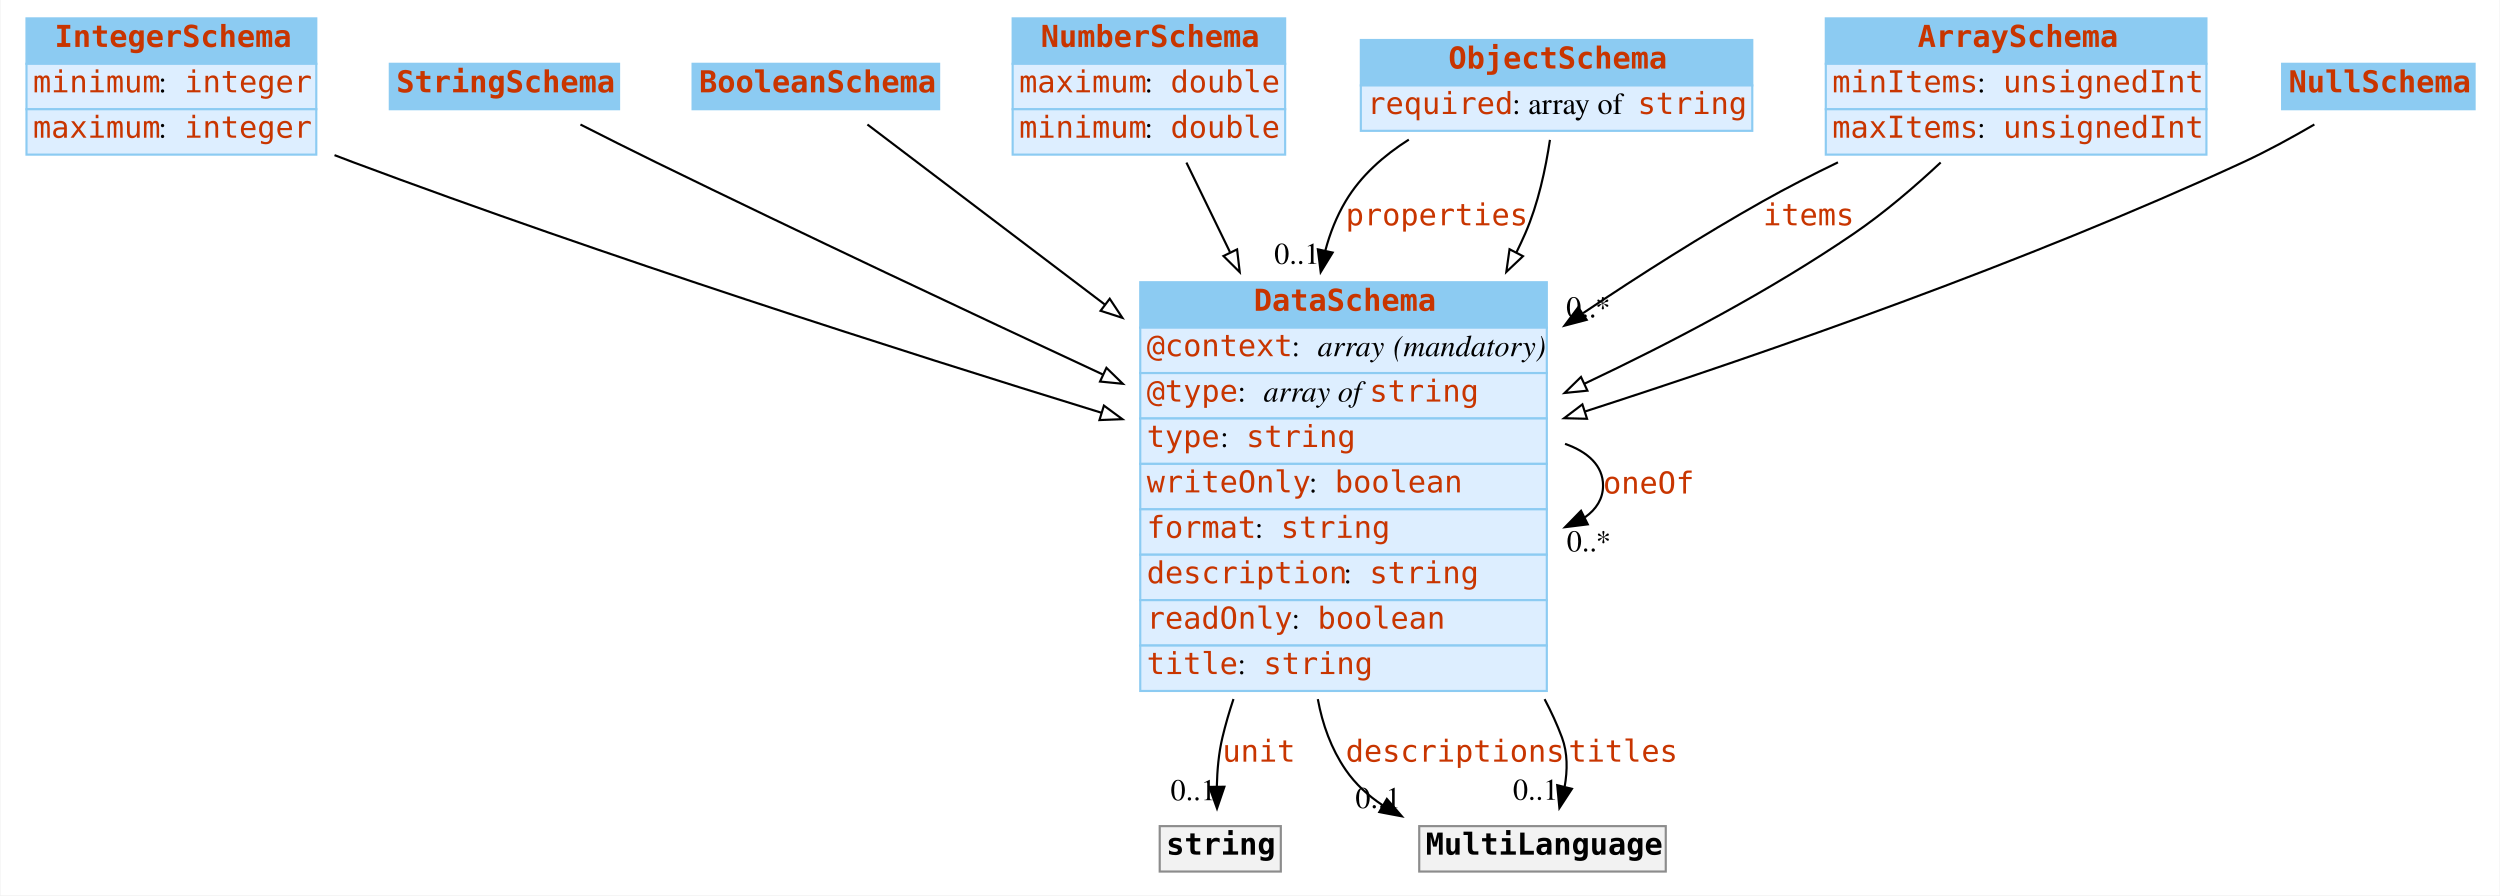
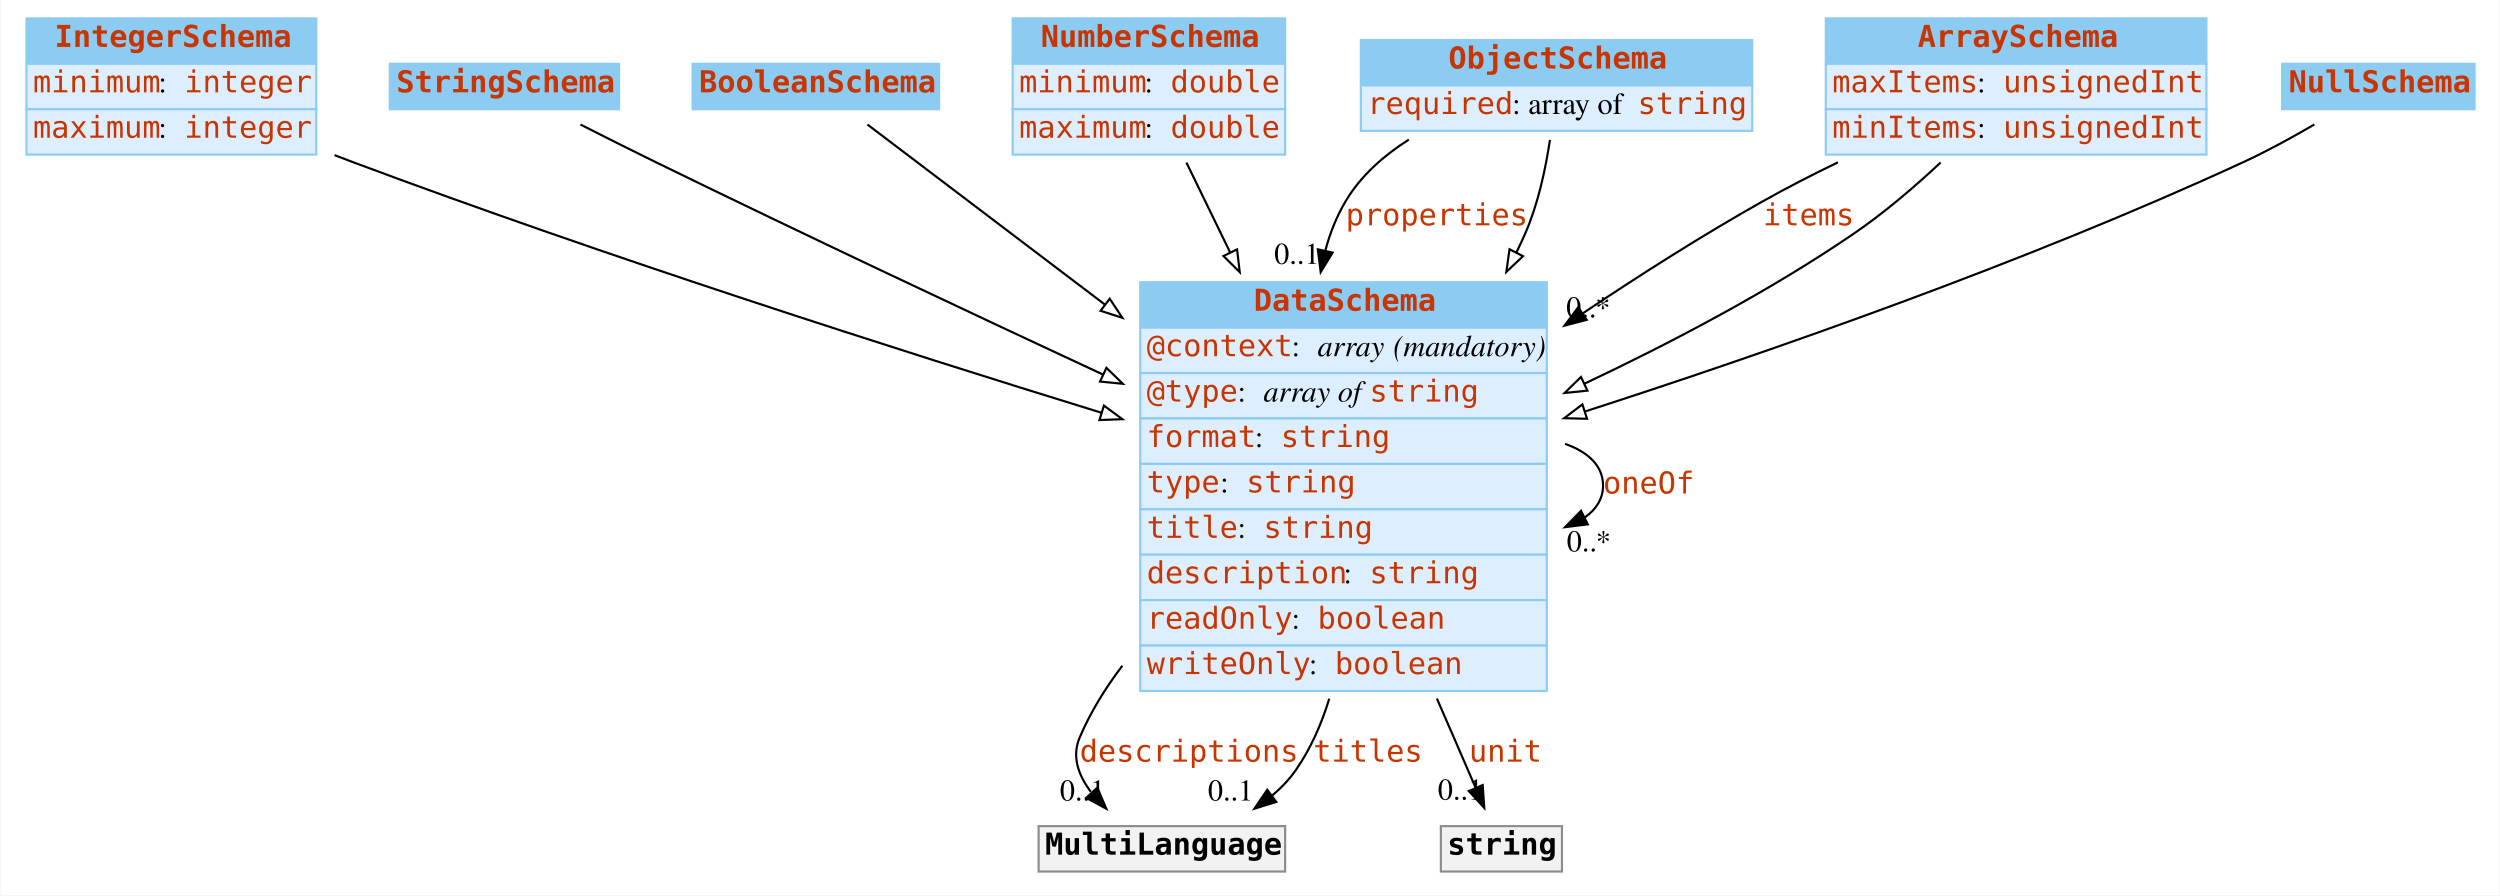
<svg xmlns="http://www.w3.org/2000/svg" width="1156pt" height="414pt" viewBox="0.00 0.00 1155.50 414.00">
  <g id="graph0" class="graph" transform="scale(1 1) rotate(0) translate(4 410)">
    <polygon fill="#ffffff" stroke="transparent" points="-4,4 -4,-410 1151.5,-410 1151.5,4 -4,4" />
    <g id="node1" class="node">
      <polygon fill="#8ccbf2" stroke="transparent" points="8,-380.5 8,-401.5 142,-401.5 142,-380.5 8,-380.5" />
      <polygon fill="none" stroke="#8ccbf2" points="8,-380.5 8,-401.5 142,-401.5 142,-380.5 8,-380.5" />
      <text text-anchor="start" x="21" y="-388.3" font-family="mono" font-weight="bold" font-size="14.00" fill="#c83500">IntegerSchema</text>
      <polygon fill="#ddeeff" stroke="transparent" points="8,-359.5 8,-380.5 142,-380.5 142,-359.5 8,-359.5" />
      <polygon fill="none" stroke="#8ccbf2" points="8,-359.5 8,-380.5 142,-380.5 142,-359.5 8,-359.5" />
      <text text-anchor="start" x="11" y="-367.3" font-family="mono" font-size="14.00" fill="#c83500">minimum</text>
      <text text-anchor="start" x="69" y="-367.3" font-family="Times,serif" font-size="14.00" fill="#000000"> : </text>
      <text text-anchor="start" x="81" y="-367.3" font-family="mono" font-size="14.00" fill="#c83500">integer</text>
      <polygon fill="#ddeeff" stroke="transparent" points="8,-338.5 8,-359.5 142,-359.5 142,-338.5 8,-338.5" />
      <polygon fill="none" stroke="#8ccbf2" points="8,-338.5 8,-359.5 142,-359.5 142,-338.5 8,-338.5" />
      <text text-anchor="start" x="11" y="-346.3" font-family="mono" font-size="14.00" fill="#c83500">maximum</text>
      <text text-anchor="start" x="69" y="-346.3" font-family="Times,serif" font-size="14.00" fill="#000000"> : </text>
      <text text-anchor="start" x="81" y="-346.3" font-family="mono" font-size="14.00" fill="#c83500">integer</text>
    </g>
    <g id="node8" class="node">
      <polygon fill="#8ccbf2" stroke="transparent" points="523,-258.5 523,-279.5 711,-279.5 711,-258.5 523,-258.5" />
      <polygon fill="none" stroke="#8ccbf2" points="523,-258.5 523,-279.5 711,-279.5 711,-258.5 523,-258.5" />
      <text text-anchor="start" x="575.5" y="-266.3" font-family="mono" font-weight="bold" font-size="14.00" fill="#c83500">DataSchema</text>
      <polygon fill="#ddeeff" stroke="transparent" points="523,-237.5 523,-258.5 711,-258.5 711,-237.5 523,-237.5" />
      <polygon fill="none" stroke="#8ccbf2" points="523,-237.5 523,-258.5 711,-258.5 711,-237.5 523,-237.5" />
      <text text-anchor="start" x="526" y="-245.3" font-family="mono" font-size="14.00" fill="#c83500">@context</text>
      <text text-anchor="start" x="593" y="-245.3" font-family="Times,serif" font-size="14.00" fill="#000000"> : </text>
      <text text-anchor="start" x="605" y="-245.3" font-family="Times,serif" font-style="italic" font-size="14.00" fill="#000000">array</text>
      <text text-anchor="start" x="636" y="-245.3" font-family="Times,serif" font-size="14.00" fill="#000000"> </text>
      <text text-anchor="start" x="640" y="-245.3" font-family="Times,serif" font-style="italic" font-size="14.00" fill="#000000">(mandatory)</text>
      <polygon fill="#ddeeff" stroke="transparent" points="523,-216.5 523,-237.5 711,-237.5 711,-216.5 523,-216.5" />
      <polygon fill="none" stroke="#8ccbf2" points="523,-216.5 523,-237.5 711,-237.5 711,-216.5 523,-216.5" />
      <text text-anchor="start" x="526" y="-224.3" font-family="mono" font-size="14.00" fill="#c83500">@type</text>
      <text text-anchor="start" x="568" y="-224.3" font-family="Times,serif" font-size="14.00" fill="#000000"> : </text>
      <text text-anchor="start" x="580" y="-224.3" font-family="Times,serif" font-style="italic" font-size="14.00" fill="#000000">array of </text>
      <text text-anchor="start" x="629" y="-224.3" font-family="mono" font-size="14.00" fill="#c83500">string</text>
      <polygon fill="#ddeeff" stroke="transparent" points="523,-195.5 523,-216.5 711,-216.5 711,-195.5 523,-195.5" />
      <polygon fill="none" stroke="#8ccbf2" points="523,-195.5 523,-216.5 711,-216.5 711,-195.5 523,-195.5" />
-       <text text-anchor="start" x="526" y="-203.3" font-family="mono" font-size="14.00" fill="#c83500">type</text>
-       <text text-anchor="start" x="560" y="-203.3" font-family="Times,serif" font-size="14.00" fill="#000000"> : </text>
-       <text text-anchor="start" x="572" y="-203.3" font-family="mono" font-size="14.00" fill="#c83500">string</text>
+       <text text-anchor="start" x="526" y="-203.3" font-family="mono" font-size="14.00" fill="#c83500">format</text>
+       <text text-anchor="start" x="576" y="-203.3" font-family="Times,serif" font-size="14.00" fill="#000000"> : </text>
+       <text text-anchor="start" x="588" y="-203.3" font-family="mono" font-size="14.00" fill="#c83500">string</text>
      <polygon fill="#ddeeff" stroke="transparent" points="523,-174.5 523,-195.5 711,-195.5 711,-174.5 523,-174.5" />
      <polygon fill="none" stroke="#8ccbf2" points="523,-174.5 523,-195.5 711,-195.5 711,-174.5 523,-174.5" />
-       <text text-anchor="start" x="526" y="-182.3" font-family="mono" font-size="14.00" fill="#c83500">writeOnly</text>
-       <text text-anchor="start" x="601" y="-182.3" font-family="Times,serif" font-size="14.00" fill="#000000"> : </text>
-       <text text-anchor="start" x="613" y="-182.3" font-family="mono" font-size="14.00" fill="#c83500">boolean</text>
+       <text text-anchor="start" x="526" y="-182.3" font-family="mono" font-size="14.00" fill="#c83500">type</text>
+       <text text-anchor="start" x="560" y="-182.3" font-family="Times,serif" font-size="14.00" fill="#000000"> : </text>
+       <text text-anchor="start" x="572" y="-182.3" font-family="mono" font-size="14.00" fill="#c83500">string</text>
      <polygon fill="#ddeeff" stroke="transparent" points="523,-153.5 523,-174.5 711,-174.5 711,-153.5 523,-153.5" />
      <polygon fill="none" stroke="#8ccbf2" points="523,-153.5 523,-174.5 711,-174.5 711,-153.5 523,-153.5" />
-       <text text-anchor="start" x="526" y="-161.3" font-family="mono" font-size="14.00" fill="#c83500">format</text>
-       <text text-anchor="start" x="576" y="-161.3" font-family="Times,serif" font-size="14.00" fill="#000000"> : </text>
-       <text text-anchor="start" x="588" y="-161.3" font-family="mono" font-size="14.00" fill="#c83500">string</text>
+       <text text-anchor="start" x="526" y="-161.3" font-family="mono" font-size="14.00" fill="#c83500">title</text>
+       <text text-anchor="start" x="568" y="-161.3" font-family="Times,serif" font-size="14.00" fill="#000000"> : </text>
+       <text text-anchor="start" x="580" y="-161.3" font-family="mono" font-size="14.00" fill="#c83500">string</text>
      <polygon fill="#ddeeff" stroke="transparent" points="523,-132.5 523,-153.5 711,-153.5 711,-132.5 523,-132.5" />
      <polygon fill="none" stroke="#8ccbf2" points="523,-132.5 523,-153.5 711,-153.5 711,-132.5 523,-132.5" />
      <text text-anchor="start" x="526" y="-140.3" font-family="mono" font-size="14.00" fill="#c83500">description</text>
      <text text-anchor="start" x="617" y="-140.3" font-family="Times,serif" font-size="14.00" fill="#000000"> : </text>
      <text text-anchor="start" x="629" y="-140.3" font-family="mono" font-size="14.00" fill="#c83500">string</text>
      <polygon fill="#ddeeff" stroke="transparent" points="523,-111.5 523,-132.5 711,-132.5 711,-111.5 523,-111.5" />
      <polygon fill="none" stroke="#8ccbf2" points="523,-111.5 523,-132.5 711,-132.5 711,-111.5 523,-111.5" />
      <text text-anchor="start" x="526" y="-119.3" font-family="mono" font-size="14.00" fill="#c83500">readOnly</text>
      <text text-anchor="start" x="593" y="-119.3" font-family="Times,serif" font-size="14.00" fill="#000000"> : </text>
      <text text-anchor="start" x="605" y="-119.3" font-family="mono" font-size="14.00" fill="#c83500">boolean</text>
      <polygon fill="#ddeeff" stroke="transparent" points="523,-90.5 523,-111.5 711,-111.5 711,-90.5 523,-90.5" />
      <polygon fill="none" stroke="#8ccbf2" points="523,-90.5 523,-111.5 711,-111.5 711,-90.5 523,-90.5" />
-       <text text-anchor="start" x="526" y="-98.3" font-family="mono" font-size="14.00" fill="#c83500">title</text>
-       <text text-anchor="start" x="568" y="-98.3" font-family="Times,serif" font-size="14.00" fill="#000000"> : </text>
-       <text text-anchor="start" x="580" y="-98.3" font-family="mono" font-size="14.00" fill="#c83500">string</text>
+       <text text-anchor="start" x="526" y="-98.3" font-family="mono" font-size="14.00" fill="#c83500">writeOnly</text>
+       <text text-anchor="start" x="601" y="-98.3" font-family="Times,serif" font-size="14.00" fill="#000000"> : </text>
+       <text text-anchor="start" x="613" y="-98.3" font-family="mono" font-size="14.00" fill="#c83500">boolean</text>
    </g>
-     <g id="edge9" class="edge">
+     <g id="edge8" class="edge">
      <path fill="none" stroke="#000000" d="M150.436,-338.265C153.32,-337.146 156.182,-336.053 159,-335 275.723,-291.374 411.699,-247.894 504.991,-219.165" />
      <polygon fill="#ffffff" stroke="#000000" points="506.202,-222.454 514.732,-216.171 504.145,-215.763 506.202,-222.454" />
    </g>
    <g id="node2" class="node">
      <polygon fill="#8ccbf2" stroke="transparent" points="176,-359.5 176,-380.5 282,-380.5 282,-359.5 176,-359.5" />
      <polygon fill="none" stroke="#8ccbf2" points="176,-359.5 176,-380.5 282,-380.5 282,-359.5 176,-359.5" />
      <text text-anchor="start" x="179" y="-367.3" font-family="mono" font-weight="bold" font-size="14.00" fill="#c83500">StringSchema</text>
    </g>
    <g id="edge13" class="edge">
      <path fill="none" stroke="#000000" d="M264.149,-352.416C275.262,-346.768 287.613,-340.562 299,-335 367.301,-301.635 444.45,-265.332 505.653,-236.855" />
      <polygon fill="#ffffff" stroke="#000000" points="507.357,-239.923 514.949,-232.533 504.406,-233.576 507.357,-239.923" />
    </g>
    <g id="node3" class="node">
      <polygon fill="#8ccbf2" stroke="transparent" points="316,-359.5 316,-380.5 430,-380.5 430,-359.5 316,-359.5" />
      <polygon fill="none" stroke="#8ccbf2" points="316,-359.5 316,-380.5 430,-380.5 430,-359.5 316,-359.5" />
      <text text-anchor="start" x="319" y="-367.3" font-family="mono" font-weight="bold" font-size="14.00" fill="#c83500">BooleanSchema</text>
    </g>
-     <g id="edge11" class="edge">
+     <g id="edge9" class="edge">
      <path fill="none" stroke="#000000" d="M396.84,-352.425C422.584,-332.905 465.448,-300.406 506.548,-269.245" />
      <polygon fill="#ffffff" stroke="#000000" points="508.885,-271.865 514.739,-263.034 504.655,-266.287 508.885,-271.865" />
    </g>
    <g id="node4" class="node">
      <polygon fill="#8ccbf2" stroke="transparent" points="464,-380.5 464,-401.5 590,-401.5 590,-380.5 464,-380.5" />
      <polygon fill="none" stroke="#8ccbf2" points="464,-380.5 464,-401.5 590,-401.5 590,-380.5 464,-380.5" />
      <text text-anchor="start" x="477" y="-388.3" font-family="mono" font-weight="bold" font-size="14.00" fill="#c83500">NumberSchema</text>
      <polygon fill="#ddeeff" stroke="transparent" points="464,-359.5 464,-380.5 590,-380.5 590,-359.5 464,-359.5" />
      <polygon fill="none" stroke="#8ccbf2" points="464,-359.5 464,-380.5 590,-380.5 590,-359.5 464,-359.5" />
-       <text text-anchor="start" x="467" y="-367.3" font-family="mono" font-size="14.00" fill="#c83500">maximum</text>
+       <text text-anchor="start" x="467" y="-367.3" font-family="mono" font-size="14.00" fill="#c83500">minimum</text>
      <text text-anchor="start" x="525" y="-367.3" font-family="Times,serif" font-size="14.00" fill="#000000"> : </text>
      <text text-anchor="start" x="537" y="-367.3" font-family="mono" font-size="14.00" fill="#c83500">double</text>
      <polygon fill="#ddeeff" stroke="transparent" points="464,-338.5 464,-359.5 590,-359.5 590,-338.5 464,-338.5" />
      <polygon fill="none" stroke="#8ccbf2" points="464,-338.5 464,-359.5 590,-359.5 590,-338.5 464,-338.5" />
-       <text text-anchor="start" x="467" y="-346.3" font-family="mono" font-size="14.00" fill="#c83500">minimum</text>
+       <text text-anchor="start" x="467" y="-346.3" font-family="mono" font-size="14.00" fill="#c83500">maximum</text>
      <text text-anchor="start" x="525" y="-346.3" font-family="Times,serif" font-size="14.00" fill="#000000"> : </text>
      <text text-anchor="start" x="537" y="-346.3" font-family="mono" font-size="14.00" fill="#c83500">double</text>
    </g>
-     <g id="edge7" class="edge">
+     <g id="edge12" class="edge">
      <path fill="none" stroke="#000000" d="M544.353,-334.83C550.275,-322.657 557.24,-308.34 564.472,-293.474" />
      <polygon fill="#ffffff" stroke="#000000" points="567.775,-294.685 569.003,-284.161 561.481,-291.622 567.775,-294.685" />
    </g>
    <g id="node5" class="node">
      <polygon fill="#8ccbf2" stroke="transparent" points="625,-370.5 625,-391.5 806,-391.5 806,-370.5 625,-370.5" />
      <polygon fill="none" stroke="#8ccbf2" points="625,-370.5 625,-391.5 806,-391.5 806,-370.5 625,-370.5" />
      <text text-anchor="start" x="665.5" y="-378.3" font-family="mono" font-weight="bold" font-size="14.00" fill="#c83500">ObjectSchema</text>
      <polygon fill="#ddeeff" stroke="transparent" points="625,-349.5 625,-370.5 806,-370.5 806,-349.5 625,-349.5" />
      <polygon fill="none" stroke="#8ccbf2" points="625,-349.5 625,-370.5 806,-370.5 806,-349.5 625,-349.5" />
      <text text-anchor="start" x="628" y="-357.3" font-family="mono" font-size="14.00" fill="#c83500">required</text>
      <text text-anchor="start" x="695" y="-357.3" font-family="Times,serif" font-size="14.00" fill="#000000"> : array of </text>
      <text text-anchor="start" x="753" y="-357.3" font-family="mono" font-size="14.00" fill="#c83500">string</text>
    </g>
    <g id="edge1" class="edge">
      <path fill="none" stroke="#000000" d="M647.192,-345.442C635.56,-338.071 624.987,-328.731 618,-317 613.764,-309.888 610.708,-302.153 608.582,-294.114" />
      <polygon fill="#000000" stroke="#000000" points="611.969,-293.213 606.435,-284.178 605.127,-294.692 611.969,-293.213" />
      <text text-anchor="start" x="618" y="-305.8" font-family="mono" font-size="14.00" fill="#c83500">properties</text>
      <text text-anchor="middle" x="595.435" y="-287.978" font-family="Times,serif" font-size="14.00" fill="#000000">0..1</text>
    </g>
-     <g id="edge10" class="edge">
+     <g id="edge11" class="edge">
      <path fill="none" stroke="#000000" d="M712.444,-345.316C710.46,-332.021 706.994,-315.674 701,-302 699.739,-299.124 698.399,-296.249 696.991,-293.382" />
      <polygon fill="#ffffff" stroke="#000000" points="699.976,-291.535 692.273,-284.261 693.758,-294.751 699.976,-291.535" />
    </g>
    <g id="node6" class="node">
      <polygon fill="#8ccbf2" stroke="transparent" points="840,-380.5 840,-401.5 1016,-401.5 1016,-380.5 840,-380.5" />
      <polygon fill="none" stroke="#8ccbf2" points="840,-380.5 840,-401.5 1016,-401.5 1016,-380.5 840,-380.5" />
      <text text-anchor="start" x="882.5" y="-388.3" font-family="mono" font-weight="bold" font-size="14.00" fill="#c83500">ArraySchema</text>
      <polygon fill="#ddeeff" stroke="transparent" points="840,-359.5 840,-380.5 1016,-380.5 1016,-359.5 840,-359.5" />
      <polygon fill="none" stroke="#8ccbf2" points="840,-359.5 840,-380.5 1016,-380.5 1016,-359.5 840,-359.5" />
-       <text text-anchor="start" x="843" y="-367.3" font-family="mono" font-size="14.00" fill="#c83500">minItems</text>
+       <text text-anchor="start" x="843" y="-367.3" font-family="mono" font-size="14.00" fill="#c83500">maxItems</text>
      <text text-anchor="start" x="910" y="-367.3" font-family="Times,serif" font-size="14.00" fill="#000000"> : </text>
      <text text-anchor="start" x="922" y="-367.3" font-family="mono" font-size="14.00" fill="#c83500">unsignedInt</text>
      <polygon fill="#ddeeff" stroke="transparent" points="840,-338.5 840,-359.5 1016,-359.5 1016,-338.5 840,-338.5" />
      <polygon fill="none" stroke="#8ccbf2" points="840,-338.5 840,-359.5 1016,-359.5 1016,-338.5 840,-338.5" />
-       <text text-anchor="start" x="843" y="-346.3" font-family="mono" font-size="14.00" fill="#c83500">maxItems</text>
+       <text text-anchor="start" x="843" y="-346.3" font-family="mono" font-size="14.00" fill="#c83500">minItems</text>
      <text text-anchor="start" x="910" y="-346.3" font-family="Times,serif" font-size="14.00" fill="#000000"> : </text>
      <text text-anchor="start" x="922" y="-346.3" font-family="mono" font-size="14.00" fill="#c83500">unsignedInt</text>
    </g>
    <g id="edge2" class="edge">
      <path fill="none" stroke="#000000" d="M845.622,-334.938C833.843,-329.247 822,-323.186 811,-317 783.318,-301.433 754.482,-283.134 727.769,-265.216" />
      <polygon fill="#000000" stroke="#000000" points="729.422,-262.109 719.175,-259.416 725.506,-267.911 729.422,-262.109" />
      <text text-anchor="start" x="811" y="-305.8" font-family="mono" font-size="14.00" fill="#c83500">items</text>
      <text text-anchor="middle" x="730.175" y="-263.216" font-family="Times,serif" font-size="14.00" fill="#000000">0..*</text>
    </g>
-     <g id="edge8" class="edge">
+     <g id="edge7" class="edge">
      <path fill="none" stroke="#000000" d="M893.111,-334.865C881.02,-323.57 866.978,-311.55 853,-302 814.417,-275.641 768.999,-251.75 728.363,-232.562" />
      <polygon fill="#ffffff" stroke="#000000" points="729.772,-229.357 719.231,-228.291 726.806,-235.698 729.772,-229.357" />
    </g>
    <g id="node7" class="node">
      <polygon fill="#8ccbf2" stroke="transparent" points="1051,-359.5 1051,-380.5 1140,-380.5 1140,-359.5 1051,-359.5" />
      <polygon fill="none" stroke="#8ccbf2" points="1051,-359.5 1051,-380.5 1140,-380.5 1140,-359.5 1051,-359.5" />
      <text text-anchor="start" x="1054" y="-367.3" font-family="mono" font-weight="bold" font-size="14.00" fill="#c83500">NullSchema</text>
    </g>
-     <g id="edge12" class="edge">
+     <g id="edge10" class="edge">
      <path fill="none" stroke="#000000" d="M1065.913,-352.446C1055.708,-346.491 1044.036,-340.095 1033,-335 932.698,-288.694 813.66,-247.194 728.673,-219.736" />
      <polygon fill="#ffffff" stroke="#000000" points="729.593,-216.356 719.002,-216.625 727.449,-223.019 729.593,-216.356" />
    </g>
-     <g id="edge5" class="edge">
+     <g id="edge3" class="edge">
      <path fill="none" stroke="#000000" d="M719.418,-204.764C730.134,-201.003 737,-194.582 737,-185.5 737,-179.398 733.9,-174.497 728.616,-170.797" />
      <polygon fill="#000000" stroke="#000000" points="729.932,-167.543 719.418,-166.236 726.822,-173.814 729.932,-167.543" />
      <text text-anchor="start" x="737" y="-181.8" font-family="mono" font-size="14.00" fill="#c83500">oneOf</text>
      <text text-anchor="middle" x="730.418" y="-155.036" font-family="Times,serif" font-size="14.00" fill="#000000">0..*</text>
    </g>
    <g id="node9" class="node">
-       <polygon fill="#f2f2f2" stroke="transparent" points="532,-7 532,-28 588,-28 588,-7 532,-7" />
-       <polygon fill="none" stroke="#8c8c8c" points="532,-7 532,-28 588,-28 588,-7 532,-7" />
-       <text text-anchor="start" x="535" y="-14.8" font-family="mono" font-weight="bold" font-size="14.00" fill="#000000">string</text>
+       <polygon fill="#f2f2f2" stroke="transparent" points="476,-7 476,-28 590,-28 590,-7 476,-7" />
+       <polygon fill="none" stroke="#8c8c8c" points="476,-7 476,-28 590,-28 590,-7 476,-7" />
+       <text text-anchor="start" x="479" y="-14.8" font-family="mono" font-weight="bold" font-size="14.00" fill="#000000">MultiLanguage</text>
    </g>
-     <g id="edge3" class="edge">
-       <path fill="none" stroke="#000000" d="M566.108,-86.764C564.135,-80.841 562.404,-74.894 561,-69 559.27,-61.739 558.571,-53.732 558.412,-46.256" />
-       <polygon fill="#000000" stroke="#000000" points="561.912,-46.203 558.494,-36.175 554.912,-46.146 561.912,-46.203" />
-       <text text-anchor="start" x="561" y="-57.8" font-family="mono" font-size="14.00" fill="#c83500">unit</text>
-       <text text-anchor="middle" x="547.494" y="-39.975" font-family="Times,serif" font-size="14.00" fill="#000000">0..1</text>
+     <g id="edge4" class="edge">
+       <path fill="none" stroke="#000000" d="M514.728,-102.16C506.841,-91.809 500.011,-80.713 495,-69 491.237,-60.203 494.375,-51.518 500.174,-43.877" />
+       <polygon fill="#000000" stroke="#000000" points="503.166,-45.79 507.311,-36.039 497.99,-41.077 503.166,-45.79" />
+       <text text-anchor="start" x="495" y="-57.8" font-family="mono" font-size="14.00" fill="#c83500">descriptions</text>
+       <text text-anchor="middle" x="496.311" y="-39.839" font-family="Times,serif" font-size="14.00" fill="#000000">0..1</text>
+     </g>
+     <g id="edge5" class="edge">
+       <path fill="none" stroke="#000000" d="M610.401,-86.93C606.822,-75.201 601.848,-63.898 595,-54 591.979,-49.634 588.244,-45.723 584.115,-42.237" />
+       <polygon fill="#000000" stroke="#000000" points="585.894,-39.199 575.778,-36.05 581.722,-44.82 585.894,-39.199" />
+       <text text-anchor="start" x="603" y="-57.8" font-family="mono" font-size="14.00" fill="#c83500">titles</text>
+       <text text-anchor="middle" x="564.778" y="-39.85" font-family="Times,serif" font-size="14.00" fill="#000000">0..1</text>
    </g>
    <g id="node10" class="node">
-       <polygon fill="#f2f2f2" stroke="transparent" points="652,-7 652,-28 766,-28 766,-7 652,-7" />
-       <polygon fill="none" stroke="#8c8c8c" points="652,-7 652,-28 766,-28 766,-7 652,-7" />
-       <text text-anchor="start" x="655" y="-14.8" font-family="mono" font-weight="bold" font-size="14.00" fill="#000000">MultiLanguage</text>
-     </g>
-     <g id="edge4" class="edge">
-       <path fill="none" stroke="#000000" d="M605.107,-86.728C607.262,-75.033 611.288,-63.793 618,-54 622.525,-47.398 628.466,-42.007 635.149,-37.604" />
-       <polygon fill="#000000" stroke="#000000" points="637.034,-40.557 643.96,-32.539 633.546,-34.489 637.034,-40.557" />
-       <text text-anchor="start" x="618" y="-57.8" font-family="mono" font-size="14.00" fill="#c83500">descriptions</text>
-       <text text-anchor="middle" x="632.96" y="-36.339" font-family="Times,serif" font-size="14.00" fill="#000000">0..1</text>
+       <polygon fill="#f2f2f2" stroke="transparent" points="662,-7 662,-28 718,-28 718,-7 662,-7" />
+       <polygon fill="none" stroke="#8c8c8c" points="662,-7 662,-28 718,-28 718,-7 662,-7" />
+       <text text-anchor="start" x="665" y="-14.8" font-family="mono" font-weight="bold" font-size="14.00" fill="#000000">string</text>
    </g>
    <g id="edge6" class="edge">
-       <path fill="none" stroke="#000000" d="M709.97,-86.71C713.042,-80.933 715.754,-75.019 718,-69 720.679,-61.819 720.576,-53.765 719.247,-46.216" />
-       <polygon fill="#000000" stroke="#000000" points="722.61,-45.236 716.819,-36.364 715.813,-46.911 722.61,-45.236" />
-       <text text-anchor="start" x="721" y="-57.8" font-family="mono" font-size="14.00" fill="#c83500">titles</text>
-       <text text-anchor="middle" x="705.819" y="-40.164" font-family="Times,serif" font-size="14.00" fill="#000000">0..1</text>
+       <path fill="none" stroke="#000000" d="M660.165,-86.998C662.82,-80.909 665.448,-74.872 668,-69 671.26,-61.498 674.775,-53.368 678.019,-45.85" />
+       <polygon fill="#000000" stroke="#000000" points="681.337,-46.992 682.081,-36.423 674.909,-44.221 681.337,-46.992" />
+       <text text-anchor="start" x="675" y="-57.8" font-family="mono" font-size="14.00" fill="#c83500">unit</text>
+       <text text-anchor="middle" x="671.081" y="-40.223" font-family="Times,serif" font-size="14.00" fill="#000000">0..1</text>
    </g>
  </g>
</svg>
